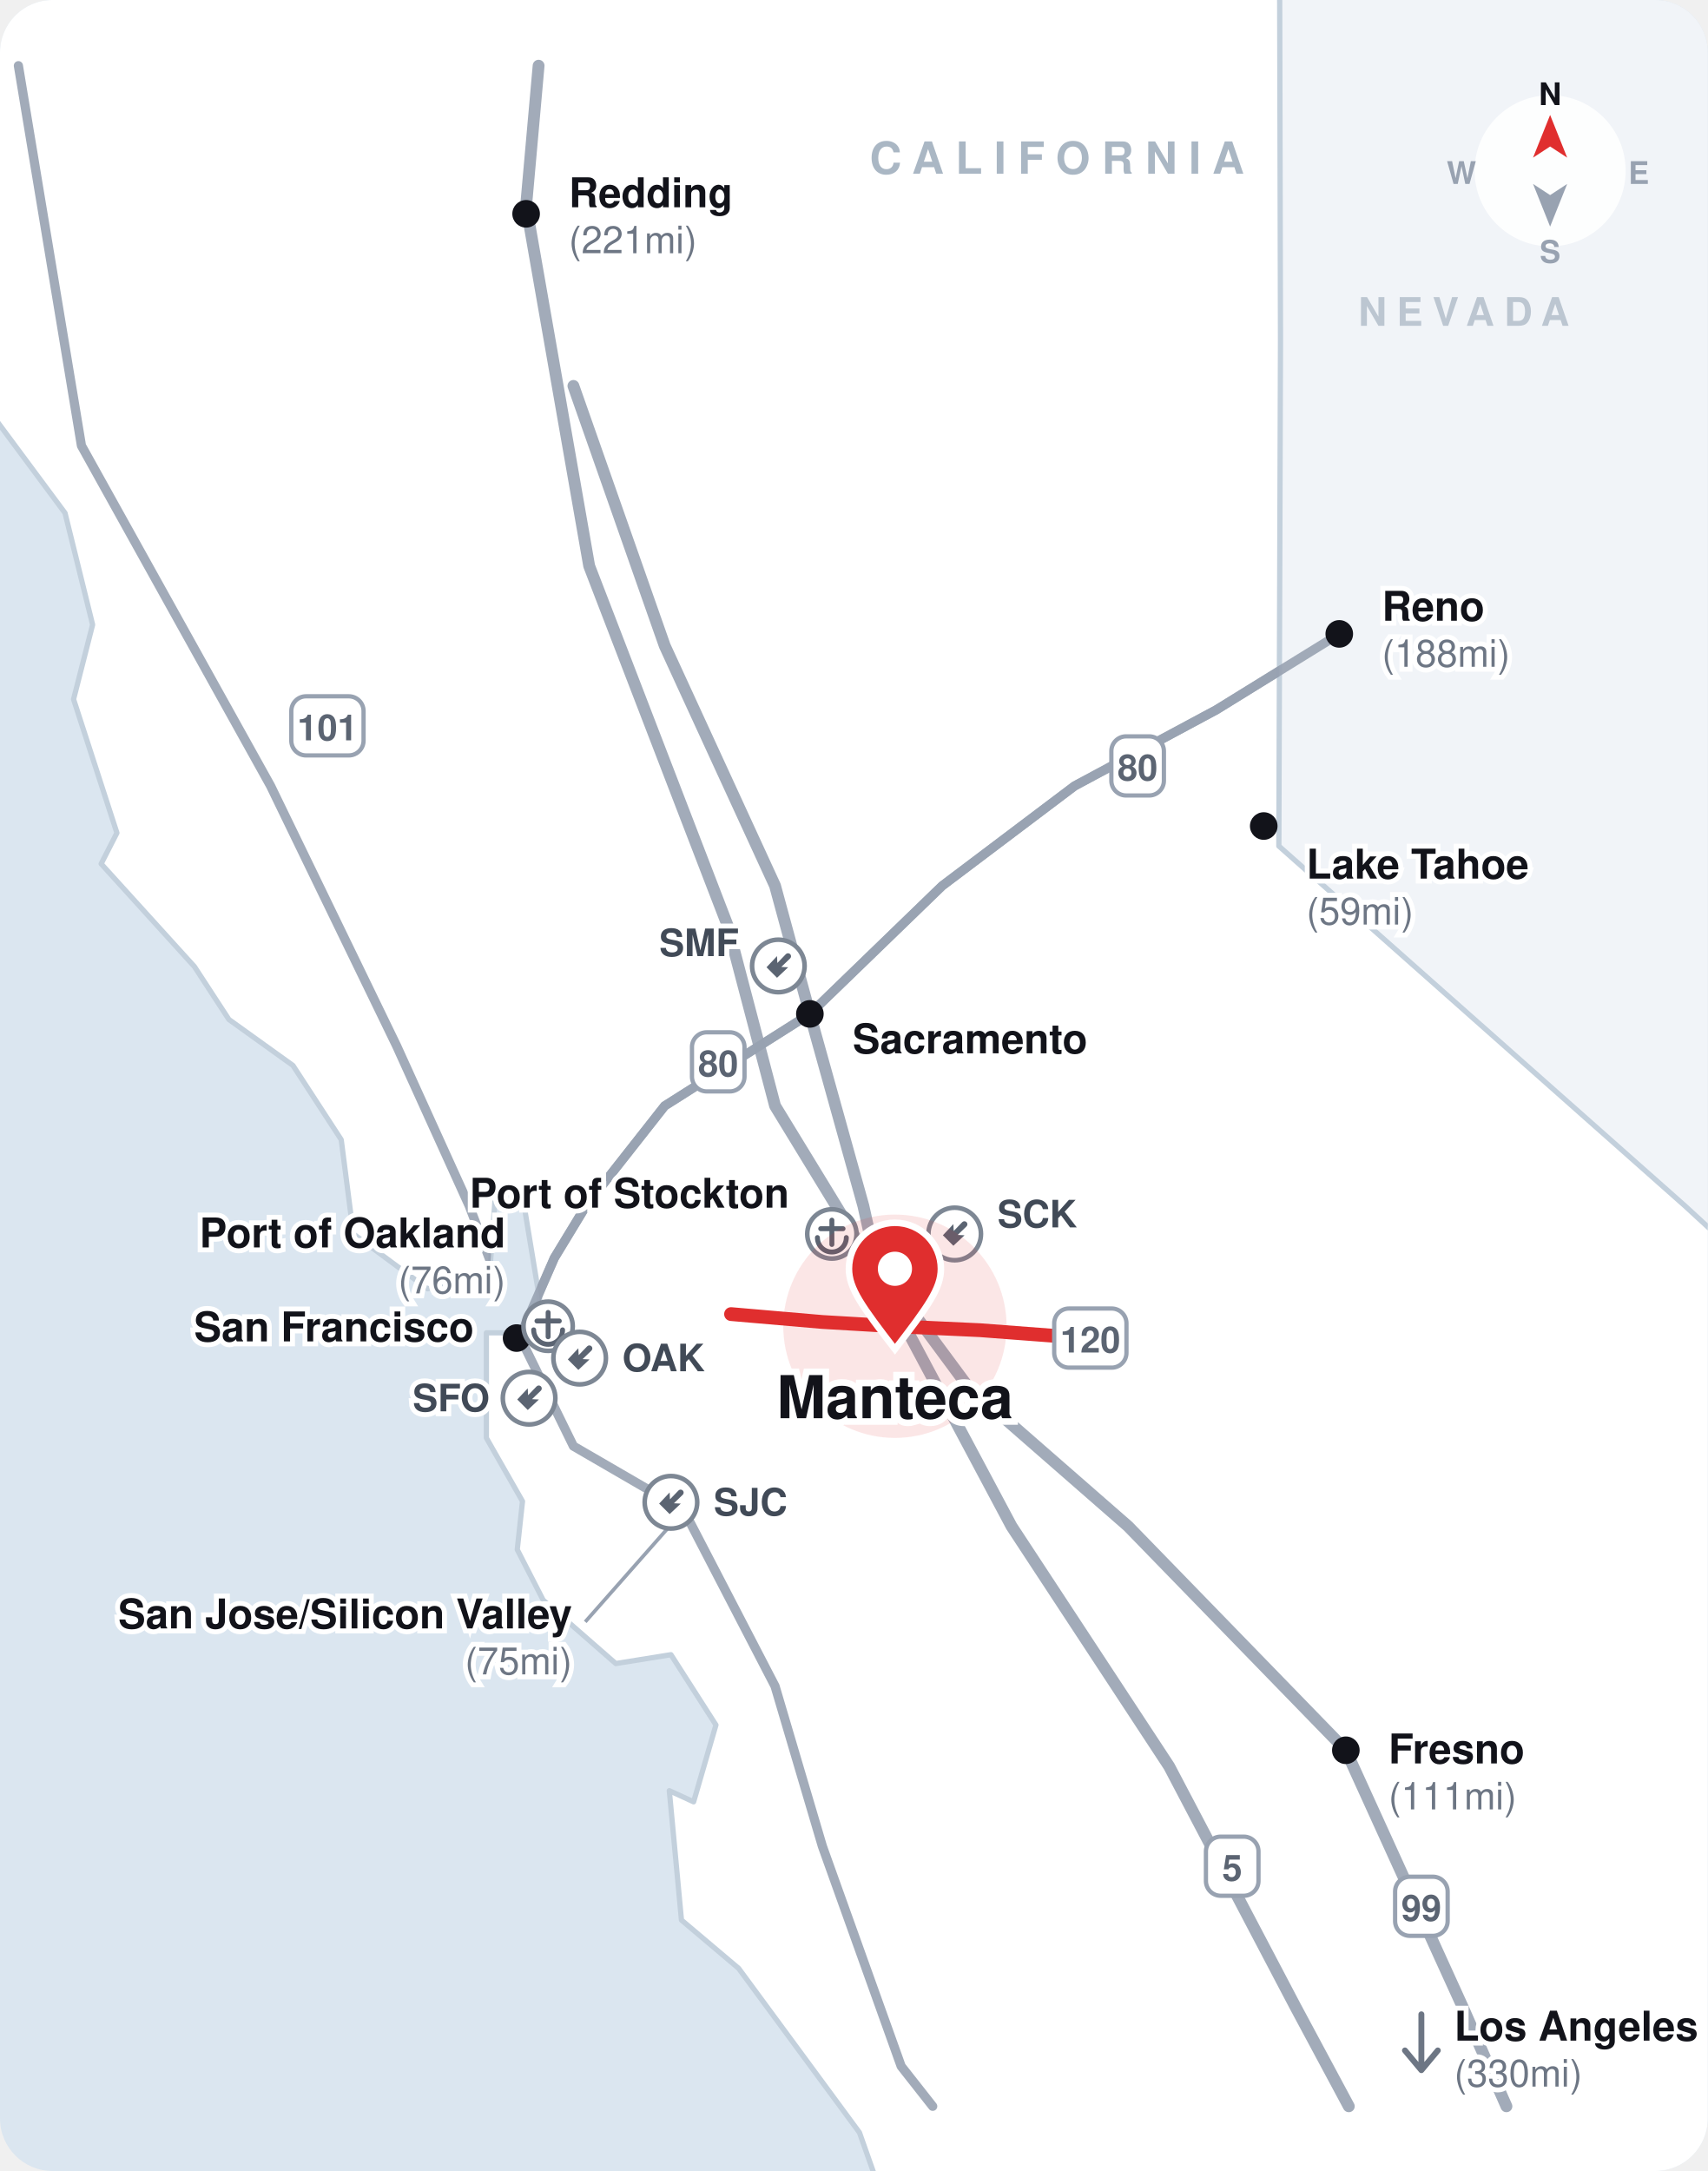
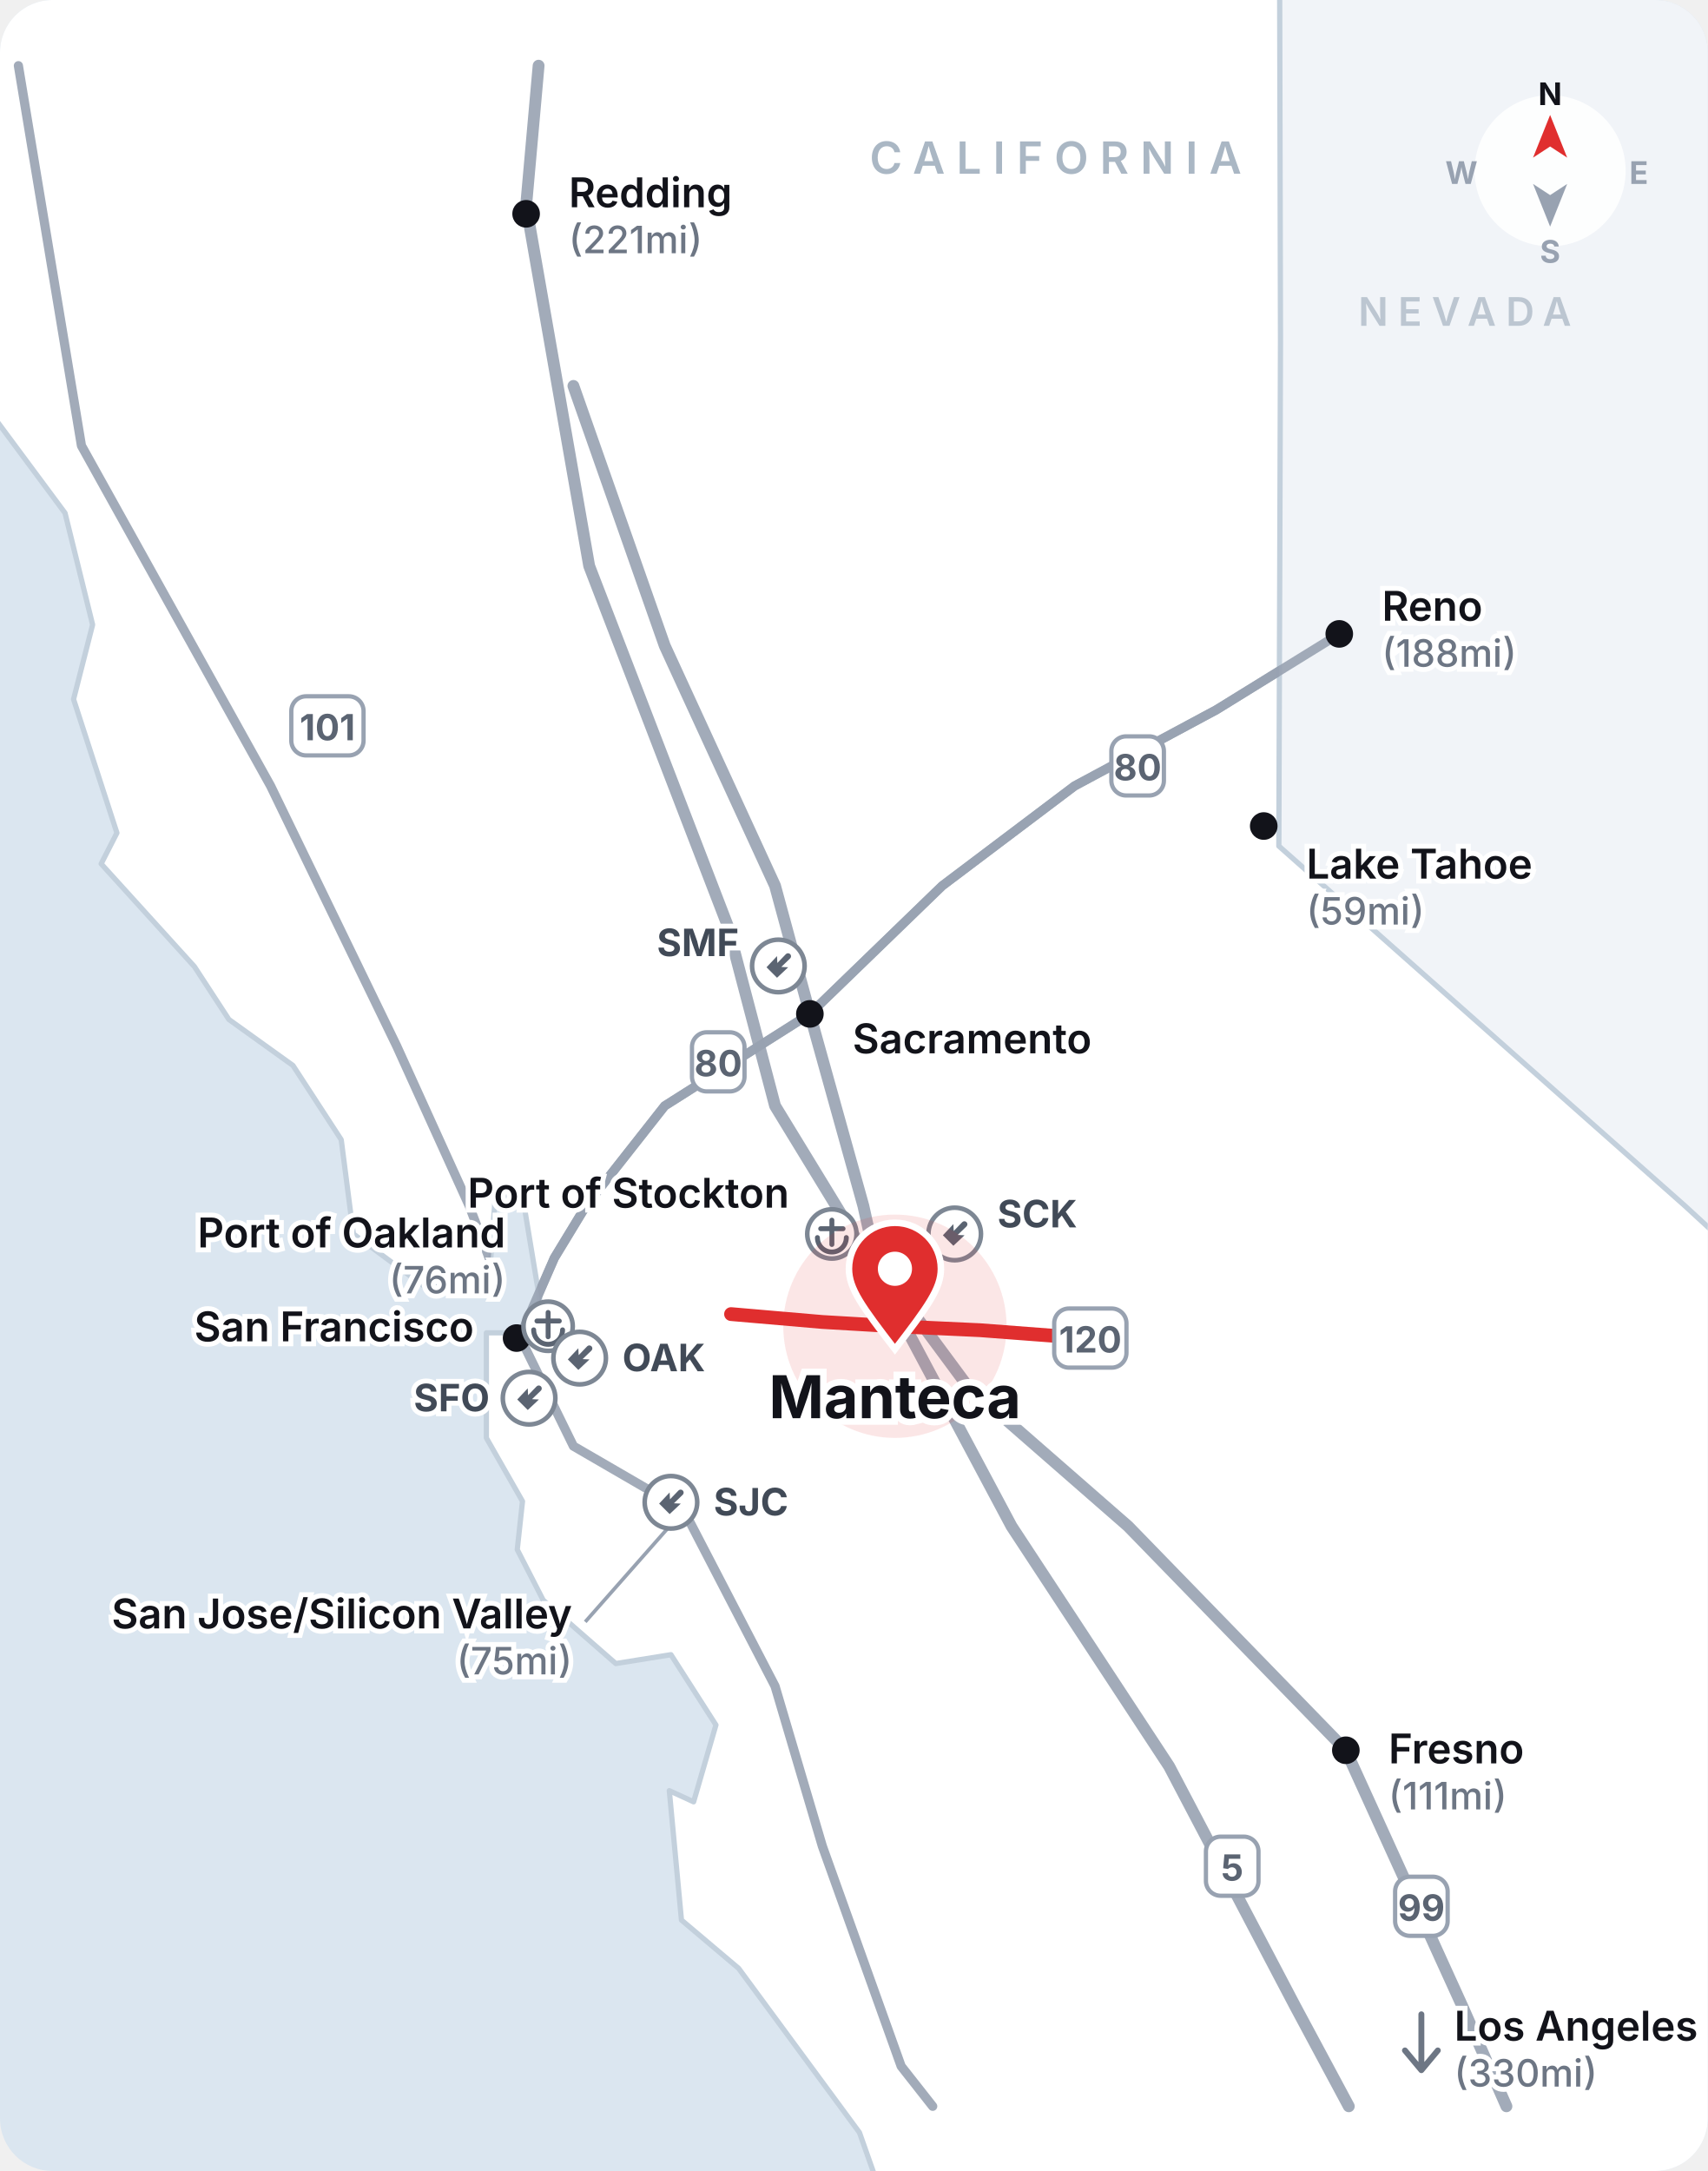
- <svg xmlns="http://www.w3.org/2000/svg" viewBox="0 0 520 661" width="520" height="661" role="img" aria-labelledby="mapTitle mapDesc" font-family="Poppins, Segoe UI, Helvetica, sans-serif">
+ <svg xmlns="http://www.w3.org/2000/svg" viewBox="0 0 520 661" width="520" height="661" role="img" aria-labelledby="mapTitle mapDesc" font-family="Inter, Segoe UI, Helvetica, sans-serif">
  <defs>
    <clipPath id="frame">
      <rect x="0" y="0" width="520" height="661" rx="16" />
    </clipPath>
    <clipPath id="ca">
      <path d="M 79.2,-108.7 L 161.2,-109.3 L 290.0,-107.3 L 389.4,-107.3 L 389.9,103.5 L 389.4,257.6 L 513.0,367.1 L 629.7,474.5 L 721.7,561.9 L 788.0,626.6 L 904.7,744.7 L 904.7,760.1 L 920.5,780.1 L 933.6,812.1 L 952.5,829.5 L 941.0,845.5 L 925.7,853.5 L 914.2,874.8 L 917.8,903.5 L 915.2,921.5 L 895.8,938.9 L 902.1,984.3 L 915.2,984.9 L 920.5,1007.6 L 915.2,1018.3 L 896.3,1023.0 L 769.0,1034.3 L 665.5,1045.0 L 653.9,1029.0 L 653.4,1003.6 L 646.0,973.6 L 632.3,952.2 L 602.4,922.9 L 564.0,895.5 L 556.6,902.9 L 541.9,898.2 L 544.0,886.2 L 527.2,861.5 L 504.6,866.8 L 464.6,848.8 L 458.8,834.1 L 432.0,816.1 L 401.5,816.8 L 376.3,808.8 L 344.2,812.1 L 327.4,796.1 L 331.1,762.1 L 325.3,756.7 L 329.0,732.7 L 303.7,714.7 L 302.7,690.0 L 293.2,688.7 L 277.4,667.3 L 266.4,662.6 L 261.7,649.3 L 224.9,599.3 L 207.5,584.6 L 203.8,545.2 L 211.2,548.6 L 218.0,525.2 L 204.3,503.8 L 187.5,506.5 L 165.4,487.2 L 157.5,471.8 L 159.1,457.1 L 148.1,437.8 L 148.1,405.8 L 166.0,405.8 L 158.6,361.1 L 150.7,365.7 L 149.1,387.8 L 130.2,392.4 L 107.6,375.7 L 103.9,347.0 L 89.2,324.4 L 69.7,310.4 L 59.2,294.3 L 30.8,263.0 L 35.6,253.6 L 22.4,212.9 L 28.2,190.2 L 19.8,156.2 L -4.9,122.9 L -29.1,104.2 L -33.8,82.2 L -9.7,28.8 L -4.9,10.8 L -9.7,-3.2 L -0.7,-39.9 L -8.6,-73.3 L -19.1,-81.3 L -14.9,-108.0 L 79.2,-108.7 Z" />
    </clipPath>
  </defs>
  <rect width="520" height="661" fill="#dbe6f0" rx="16" />
  <g clip-path="url(#frame)">
    <path d="M 674.9,-108.0 L 961.5,-107.3 L 961.0,501.2 L 961.0,599.3 L 951.0,619.9 L 941.5,620.6 L 929.9,605.9 L 894.7,610.6 L 900.5,682.0 L 908.4,705.4 L 910.5,728.0 L 904.7,744.7 L 788.0,626.6 L 721.7,561.9 L 629.7,474.5 L 513.0,367.1 L 389.4,257.6 L 389.9,103.5 L 389.4,-107.3 L 514.6,-106.7 L 674.9,-108.0 Z" fill="#f1f4f8" stroke="#ccd6e0" stroke-width="1.2" />
    <path d="M 81.3,-616.4 L 90.2,-617.8 L 110.8,-605.1 L 119.7,-590.4 L 124.4,-553.7 L 173.8,-540.4 L 215.9,-559.7 L 242.2,-561.7 L 272.7,-555.0 L 275.9,-547.0 L 328.4,-564.4 L 341.0,-558.4 L 369.4,-561.7 L 393.1,-573.7 L 435.2,-584.4 L 473.5,-587.1 L 486.7,-595.1 L 685.4,-594.4 L 698.6,-573.7 L 721.2,-565.1 L 729.1,-548.4 L 709.1,-512.3 L 703.3,-491.0 L 692.3,-476.3 L 693.9,-465.0 L 683.9,-447.0 L 673.9,-443.0 L 654.4,-399.6 L 661.3,-382.9 L 679.7,-380.9 L 687.5,-370.9 L 674.9,-330.9 L 674.9,-108.0 L 514.6,-106.7 L 389.4,-107.3 L 290.0,-107.3 L 161.2,-109.3 L 79.2,-108.7 L -14.9,-108.0 L -28.6,-122.0 L -35.9,-161.4 L -34.4,-188.7 L -47.5,-210.1 L -38.0,-230.1 L -31.2,-262.8 L -17.0,-297.5 L -10.7,-328.2 L -0.2,-431.6 L -1.8,-445.6 L 7.7,-491.0 L 11.4,-553.7 L 6.1,-588.4 L 10.9,-609.1 L 49.2,-627.1 L 66.1,-613.1 L 81.3,-616.4 Z" fill="#f1f4f8" stroke="#ccd6e0" stroke-width="1.2" />
    <path d="M 79.2,-108.7 L 161.2,-109.3 L 290.0,-107.3 L 389.4,-107.3 L 389.9,103.5 L 389.4,257.6 L 513.0,367.1 L 629.7,474.5 L 721.7,561.9 L 788.0,626.6 L 904.7,744.7 L 904.7,760.1 L 920.5,780.1 L 933.6,812.1 L 952.5,829.5 L 941.0,845.5 L 925.7,853.5 L 914.2,874.8 L 917.8,903.5 L 915.2,921.5 L 895.8,938.9 L 902.1,984.3 L 915.2,984.9 L 920.5,1007.6 L 915.2,1018.3 L 896.3,1023.0 L 769.0,1034.3 L 665.5,1045.0 L 653.9,1029.0 L 653.4,1003.6 L 646.0,973.6 L 632.3,952.2 L 602.4,922.9 L 564.0,895.5 L 556.6,902.9 L 541.9,898.2 L 544.0,886.2 L 527.2,861.5 L 504.6,866.8 L 464.6,848.8 L 458.8,834.1 L 432.0,816.1 L 401.5,816.8 L 376.3,808.8 L 344.2,812.1 L 327.4,796.1 L 331.1,762.1 L 325.3,756.7 L 329.0,732.7 L 303.7,714.7 L 302.7,690.0 L 293.2,688.7 L 277.4,667.3 L 266.4,662.6 L 261.7,649.3 L 224.9,599.3 L 207.5,584.6 L 203.8,545.2 L 211.2,548.6 L 218.0,525.2 L 204.3,503.8 L 187.5,506.5 L 165.4,487.2 L 157.5,471.8 L 159.1,457.1 L 148.1,437.8 L 148.1,405.8 L 166.0,405.8 L 158.6,361.1 L 150.7,365.7 L 149.1,387.8 L 130.2,392.4 L 107.6,375.7 L 103.9,347.0 L 89.2,324.4 L 69.7,310.4 L 59.2,294.3 L 30.8,263.0 L 35.6,253.6 L 22.4,212.9 L 28.2,190.2 L 19.8,156.2 L -4.9,122.9 L -29.1,104.2 L -33.8,82.2 L -9.7,28.8 L -4.9,10.8 L -9.7,-3.2 L -0.7,-39.9 L -8.6,-73.3 L -19.1,-81.3 L -14.9,-108.0 L 79.2,-108.7 Z" fill="#ffffff" stroke="#c3d0dc" stroke-width="1.6" stroke-linejoin="round" />
    <text x="264.8" y="52.9" fill="#aab7c4" font-size="13.5" font-weight="600" letter-spacing="3.5">CALIFORNIA</text>
    <text x="413.6" y="99.2" fill="#bcc6d1" font-size="12" font-weight="600" letter-spacing="3">NEVADA</text>
    <g clip-path="url(#ca)">
      <path d="M 164.0,20.0 L 160.2,62.6 L 179.4,172.3 L 221.6,281.9 L 236.0,336.7 L 265.8,385.5 L 308.0,464.7 L 356.0,537.8 L 394.4,610.9 L 410.7,641.3" fill="none" stroke="#98a2b1" stroke-width="3.6" stroke-linecap="round" stroke-linejoin="round" opacity="0.9" />
      <path d="M 174.6,117.5 L 202.4,196.6 L 236.0,269.7 L 246.6,308.7 L 262.9,367.2 L 266.7,384.3 L 294.6,422.0 L 343.5,464.7 L 409.8,532.9 L 445.3,610.9 L 458.7,641.3" fill="none" stroke="#98a2b1" stroke-width="3.6" stroke-linecap="round" stroke-linejoin="round" opacity="0.9" />
      <path d="M 159.2,405.0 L 168.8,383.0 L 178.4,367.2 L 202.4,336.7 L 246.6,308.7 L 286.9,269.7 L 327.2,239.3 L 370.4,216.1 L 407.8,193.0" fill="none" stroke="#98a2b1" stroke-width="2.8" stroke-linecap="round" stroke-linejoin="round" opacity="0.9" />
      <path d="M 5.6,20.0 L 24.8,135.7 L 82.4,239.3 L 120.8,318.5 L 142.9,367.2 L 157.3,405.0 L 174.6,440.3 L 208.2,459.8 L 236.0,513.4 L 250.4,562.1 L 274.4,629.1 L 284.0,641.3" fill="none" stroke="#98a2b1" stroke-width="2.8" stroke-linecap="round" stroke-linejoin="round" opacity="0.9" />
    </g>
    <path d="M 159.2,405.0 L 168.8,383.0 L 178.4,367.2 L 202.4,336.7 L 246.6,308.7 L 286.9,269.7 L 327.2,239.3 L 370.4,216.1 L 407.8,193.0" fill="none" stroke="#98a2b1" stroke-width="2.8" stroke-linecap="round" opacity="0.9" />
    <path d="M 222.6,400.1 L 250.4,402.5 L 272.5,403.8 L 298.4,405.0 L 330.1,407.4" fill="none" stroke="#e02e2e" stroke-width="4.2" stroke-linecap="round" />
    <g>
      <rect x="367.2" y="559.2" width="16" height="18" rx="4.5" fill="#fff" stroke="#98a2b1" stroke-width="1.3" />
      <text x="375.2" y="572.6" text-anchor="middle" font-size="11" font-weight="700" fill="#5b6472">5</text>
    </g>
    <g>
      <rect x="424.8" y="571.4" width="16" height="18" rx="4.5" fill="#fff" stroke="#98a2b1" stroke-width="1.3" />
      <text x="432.8" y="584.8" text-anchor="middle" font-size="11" font-weight="700" fill="#5b6472">99</text>
    </g>
    <g>
      <rect x="338.4" y="224.2" width="16" height="18" rx="4.5" fill="#fff" stroke="#98a2b1" stroke-width="1.3" />
      <text x="346.4" y="237.6" text-anchor="middle" font-size="11" font-weight="700" fill="#5b6472">80</text>
    </g>
    <g>
      <rect x="88.7" y="212.0" width="22" height="18" rx="4.5" fill="#fff" stroke="#98a2b1" stroke-width="1.3" />
      <text x="99.7" y="225.4" text-anchor="middle" font-size="11" font-weight="700" fill="#5b6472">101</text>
    </g>
    <g>
      <rect x="210.7" y="314.3" width="16" height="18" rx="4.5" fill="#fff" stroke="#98a2b1" stroke-width="1.3" />
      <text x="218.7" y="327.7" text-anchor="middle" font-size="11" font-weight="700" fill="#5b6472">80</text>
    </g>
    <g>
      <rect x="321.0" y="398.4" width="22" height="18" rx="4.5" fill="#fff" stroke="#98a2b1" stroke-width="1.3" />
      <text x="332.0" y="411.8" text-anchor="middle" font-size="11" font-weight="700" fill="#5b6472">120</text>
    </g>
    <circle cx="160.2" cy="65.1" r="4.2" fill="#12131a" />
    <text x="173.2" y="63.1" text-anchor="start" font-size="12.5" font-weight="600" fill="#12131a" stroke="#fff" stroke-width="3" paint-order="stroke">Redding</text>
    <text x="173.2" y="77.1" text-anchor="start" font-size="11.5" font-weight="500" fill="#6d7684" stroke="#fff" stroke-width="3" paint-order="stroke">(221mi)</text>
    <circle cx="246.6" cy="308.7" r="4.2" fill="#12131a" />
    <text x="259.6" y="320.7" text-anchor="start" font-size="12.5" font-weight="600" fill="#12131a" stroke="#fff" stroke-width="3" paint-order="stroke">Sacramento</text>
    <circle cx="407.8" cy="193.0" r="4.2" fill="#12131a" />
    <text x="420.8" y="189.0" text-anchor="start" font-size="12.5" font-weight="600" fill="#12131a" stroke="#fff" stroke-width="3" paint-order="stroke">Reno</text>
    <text x="420.8" y="203.0" text-anchor="start" font-size="11.5" font-weight="500" fill="#6d7684" stroke="#fff" stroke-width="3" paint-order="stroke">(188mi)</text>
    <circle cx="384.8" cy="251.5" r="4.2" fill="#12131a" />
    <text x="397.8" y="267.5" text-anchor="start" font-size="12.5" font-weight="600" fill="#12131a" stroke="#fff" stroke-width="3" paint-order="stroke">Lake Tahoe</text>
    <text x="397.8" y="281.5" text-anchor="start" font-size="11.5" font-weight="500" fill="#6d7684" stroke="#fff" stroke-width="3" paint-order="stroke">(59mi)</text>
    <circle cx="409.8" cy="532.9" r="4.2" fill="#12131a" />
    <text x="422.8" y="536.9" text-anchor="start" font-size="12.5" font-weight="600" fill="#12131a" stroke="#fff" stroke-width="3" paint-order="stroke">Fresno</text>
    <text x="422.8" y="550.9" text-anchor="start" font-size="11.5" font-weight="500" fill="#6d7684" stroke="#fff" stroke-width="3" paint-order="stroke">(111mi)</text>
    <circle cx="157.3" cy="407.4" r="4.2" fill="#12131a" />
    <text x="144.3" y="408.4" text-anchor="end" font-size="12.5" font-weight="600" fill="#12131a" stroke="#fff" stroke-width="3" paint-order="stroke">San Francisco</text>
    <g>
      <circle cx="166.9" cy="403.8" r="7.5" fill="#fff" stroke="#7d8794" stroke-width="1.4" />
      <path d="M166.9,399.6 v7.4 M163.5,402.2 h6.8 M162.5,404.9 a4.4,4.4 0 0 0 8.8,0" stroke="#5b6472" stroke-width="1.5" fill="none" stroke-linecap="round" />
    </g>
    <text x="153.9" y="379.8" text-anchor="end" font-size="12.5" font-weight="600" fill="#12131a" stroke="#fff" stroke-width="3" paint-order="stroke">Port of Oakland</text>
    <text x="153.9" y="393.8" text-anchor="end" font-size="11.5" font-weight="500" fill="#6d7684" stroke="#fff" stroke-width="3" paint-order="stroke">(76mi)</text>
    <g>
      <circle cx="253.3" cy="375.7" r="7.5" fill="#fff" stroke="#7d8794" stroke-width="1.4" />
      <path d="M253.3,371.5 v7.4 M249.9,374.1 h6.8 M248.9,376.8 a4.4,4.4 0 0 0 8.8,0" stroke="#5b6472" stroke-width="1.5" fill="none" stroke-linecap="round" />
    </g>
    <text x="240.3" y="367.7" text-anchor="end" font-size="12.5" font-weight="600" fill="#12131a" stroke="#fff" stroke-width="3" paint-order="stroke">Port of Stockton</text>
    <path d="M208.2,459.8 L178.2,493.8" stroke="#98a2b1" stroke-width="1.1" fill="none" />
    <text x="174.2" y="495.8" text-anchor="end" font-size="12.5" font-weight="600" fill="#12131a" stroke="#fff" stroke-width="3" paint-order="stroke">San Jose/Silicon Valley</text>
    <text x="174.2" y="509.8" text-anchor="end" font-size="11.5" font-weight="500" fill="#6d7684" stroke="#fff" stroke-width="3" paint-order="stroke">(75mi)</text>
    <g>
      <circle cx="237.0" cy="294.1" r="8" fill="#fff" stroke="#7d8794" stroke-width="1.4" />
      <path d="M233.4,294.5 l3.2,-3.4 l0.1,2.1 l2.6,-2.7 a0.9,0.9 0 0 1 1.3,1.3 l-2.7,2.6 l2.1,0.1 l-3.4,3.2 z" fill="#5b6472" />
      <text x="225.0" y="291.1" text-anchor="end" font-size="11.5" font-weight="700" fill="#414a57" stroke="#fff" stroke-width="3" paint-order="stroke">SMF</text>
    </g>
    <g>
      <circle cx="161.1" cy="425.7" r="8" fill="#fff" stroke="#7d8794" stroke-width="1.4" />
      <path d="M157.5,426.1 l3.2,-3.4 l0.1,2.1 l2.6,-2.7 a0.9,0.9 0 0 1 1.3,1.3 l-2.7,2.6 l2.1,0.1 l-3.4,3.2 z" fill="#5b6472" />
      <text x="149.1" y="429.7" text-anchor="end" font-size="11.5" font-weight="700" fill="#414a57" stroke="#fff" stroke-width="3" paint-order="stroke">SFO</text>
    </g>
    <g>
      <circle cx="176.5" cy="413.5" r="8" fill="#fff" stroke="#7d8794" stroke-width="1.4" />
      <path d="M172.9,413.9 l3.2,-3.4 l0.1,2.1 l2.6,-2.7 a0.9,0.9 0 0 1 1.3,1.3 l-2.7,2.6 l2.1,0.1 l-3.4,3.2 z" fill="#5b6472" />
      <text x="189.5" y="417.5" text-anchor="start" font-size="11.5" font-weight="700" fill="#414a57" stroke="#fff" stroke-width="3" paint-order="stroke">OAK</text>
    </g>
    <g>
      <circle cx="204.3" cy="457.4" r="8" fill="#fff" stroke="#7d8794" stroke-width="1.4" />
      <path d="M200.7,457.8 l3.2,-3.4 l0.1,2.1 l2.6,-2.7 a0.9,0.9 0 0 1 1.3,1.3 l-2.7,2.6 l2.1,0.1 l-3.4,3.2 z" fill="#5b6472" />
      <text x="217.3" y="461.4" text-anchor="start" font-size="11.5" font-weight="700" fill="#414a57" stroke="#fff" stroke-width="3" paint-order="stroke">SJC</text>
    </g>
    <g>
      <circle cx="290.7" cy="375.7" r="8" fill="#fff" stroke="#7d8794" stroke-width="1.4" />
      <path d="M287.1,376.1 l3.2,-3.4 l0.1,2.1 l2.6,-2.7 a0.9,0.9 0 0 1 1.3,1.3 l-2.7,2.6 l2.1,0.1 l-3.4,3.2 z" fill="#5b6472" />
      <text x="303.7" y="373.7" text-anchor="start" font-size="11.5" font-weight="700" fill="#414a57" stroke="#fff" stroke-width="3" paint-order="stroke">SCK</text>
    </g>
    <g>
      <path d="M432.8,613.3 v16 M427.8,624.3 l5,6 l5,-6" stroke="#6d7684" stroke-width="1.8" fill="none" stroke-linecap="round" stroke-linejoin="round" />
      <text x="442.8" y="621.3" font-size="12.5" font-weight="600" fill="#12131a" stroke="#fff" stroke-width="3" paint-order="stroke">Los Angeles</text>
      <text x="442.8" y="635.3" font-size="11.5" font-weight="500" fill="#6d7684" stroke="#fff" stroke-width="3" paint-order="stroke">(330mi)</text>
    </g>
    <g>
      <circle cx="272.5" cy="403.8" r="34" fill="#e02e2e" opacity="0.12" />
      <path d="M272.5,410.8 c-10,-13 -14,-18.5 -14,-24.5 a14,14 0 1 1 28,0 c0,6 -4,11.5 -14,24.5 z" fill="#e02e2e" stroke="#fff" stroke-width="2" />
      <circle cx="272.5" cy="386.3" r="5.2" fill="#fff" />
      <text x="272.5" y="431.8" text-anchor="middle" font-size="18" font-weight="700" fill="#12131a" stroke="#fff" stroke-width="4" paint-order="stroke">Manteca</text>
    </g>
  </g>
  <g>
    <circle cx="472" cy="52" r="23" fill="#fff" opacity="0.88" />
    <path d="M472,35 l5.2,13 l-5.2,-3.4 l-5.2,3.4 z" fill="#e02e2e" />
    <path d="M472,69 l5.2,-13 l-5.2,3.4 l-5.2,-3.4 z" fill="#98a2b1" />
    <text x="472" y="32" text-anchor="middle" font-size="9.5" font-weight="700" fill="#12131a">N</text>
    <text x="472" y="80" text-anchor="middle" font-size="9.5" font-weight="700" fill="#98a2b1">S</text>
    <text x="445" y="56" text-anchor="middle" font-size="9.5" font-weight="700" fill="#98a2b1">W</text>
    <text x="499" y="56" text-anchor="middle" font-size="9.5" font-weight="700" fill="#98a2b1">E</text>
  </g>
</svg>
